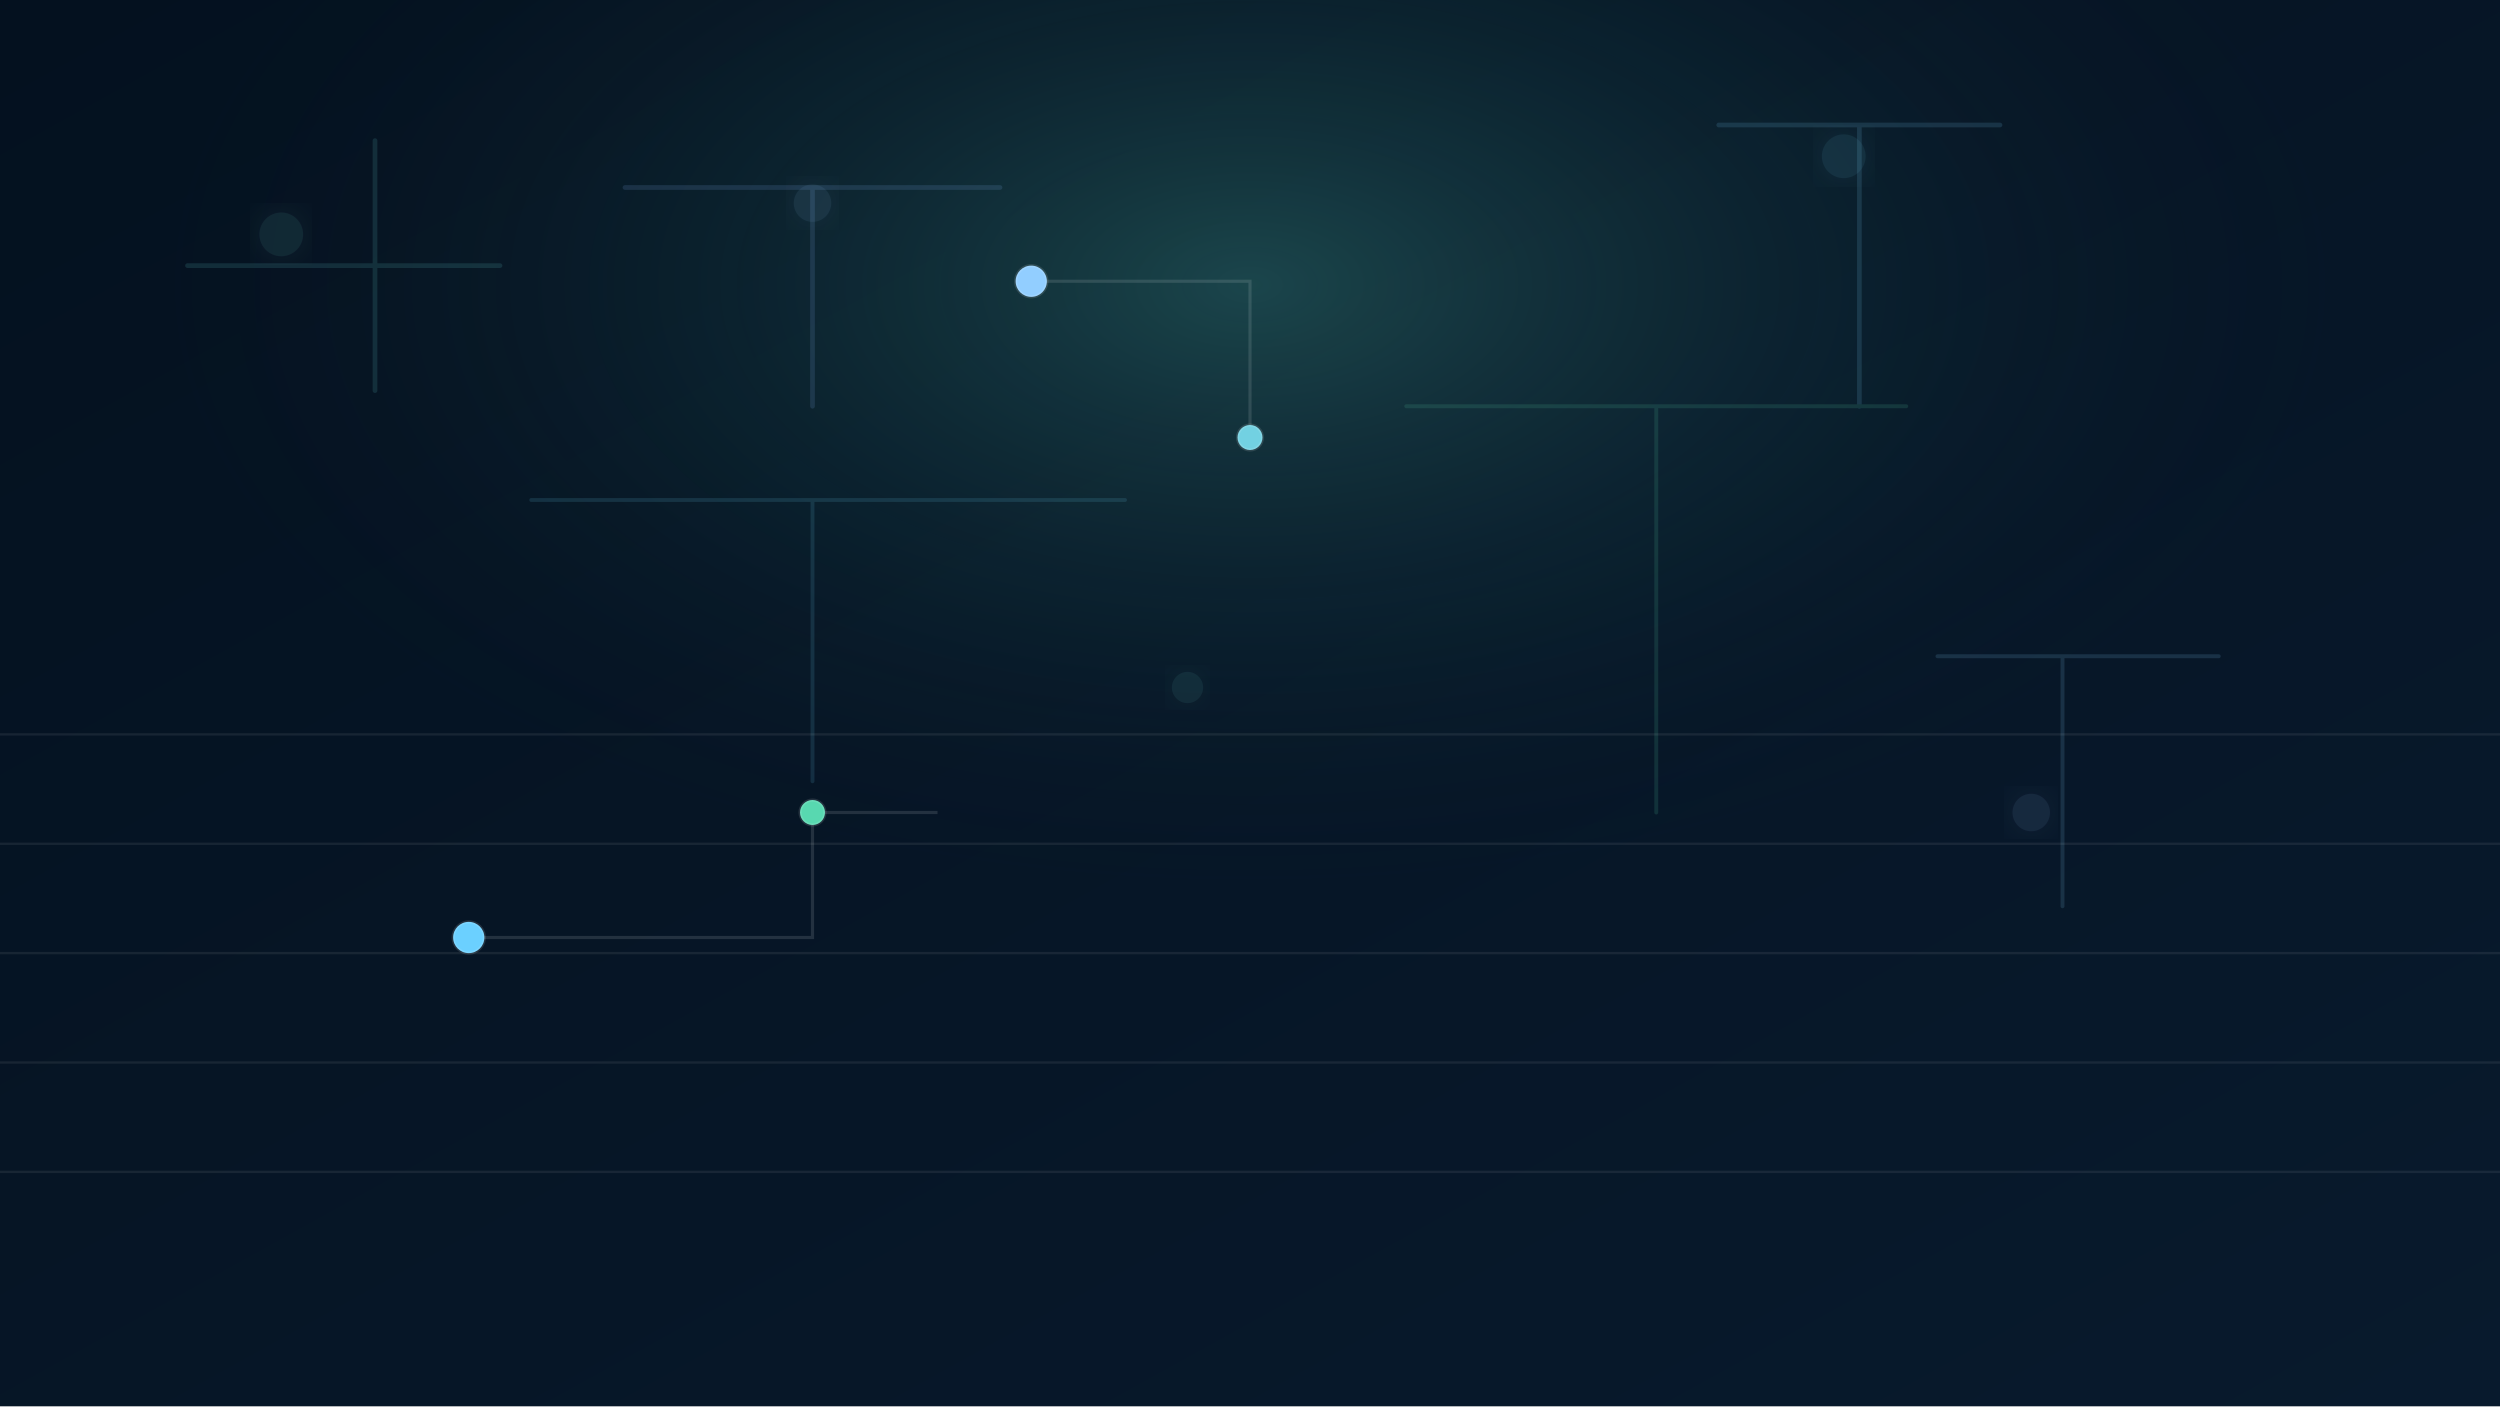
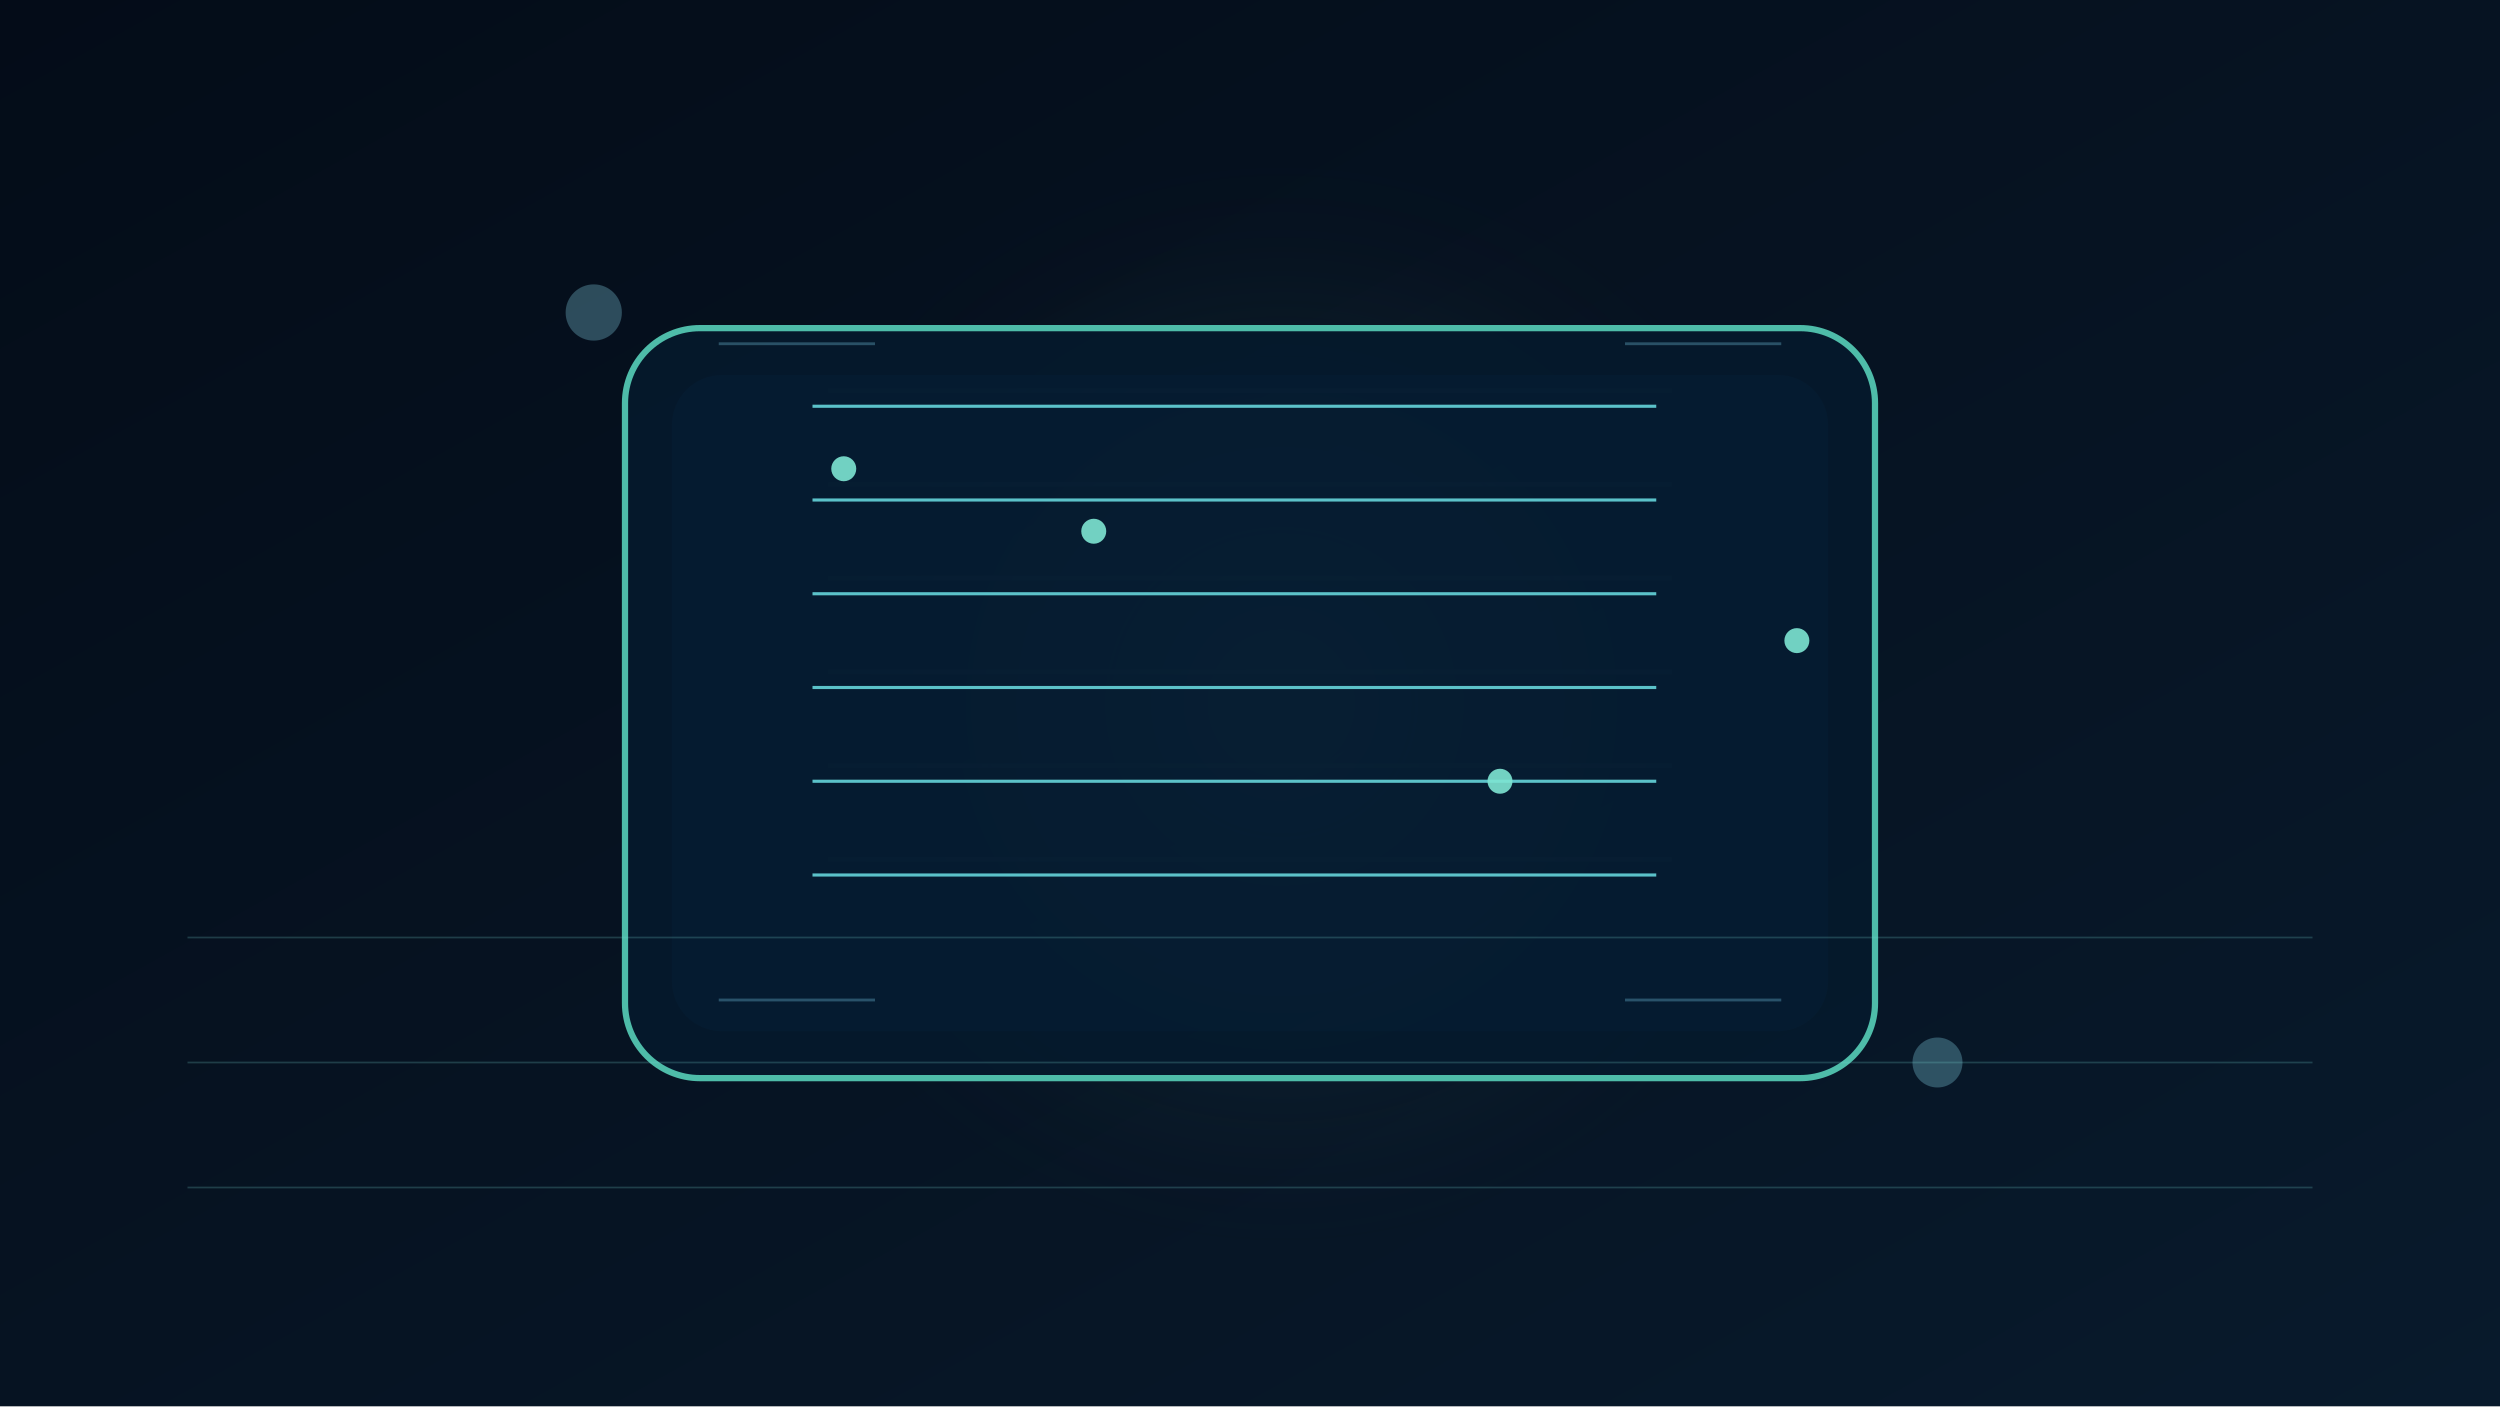
<svg xmlns="http://www.w3.org/2000/svg" viewBox="0 0 1600 900" preserveAspectRatio="xMidYMid slice">
  <defs>
    <linearGradient id="base" x1="0%" y1="0%" x2="100%" y2="100%">
-       <stop offset="0%" stop-color="#04111f" />
-       <stop offset="100%" stop-color="#081a2d" />
+       <stop offset="0%" stop-color="#040c18" />
+       <stop offset="100%" stop-color="#081a2c" />
    </linearGradient>
-     <radialGradient id="halo" cx="50%" cy="20%" r="45%">
-       <stop offset="0%" stop-color="#5fe3c8" stop-opacity="0.24" />
-       <stop offset="100%" stop-color="#05111f" stop-opacity="0" />
+     <radialGradient id="chip-glow" cx="50%" cy="50%" r="50%">
+       <stop offset="0%" stop-color="#7fe8d5" stop-opacity="0.28" />
+       <stop offset="100%" stop-color="#040c18" stop-opacity="0" />
    </radialGradient>
-     <filter id="glow" x="-20%" y="-20%" width="140%" height="140%">
-       <feGaussianBlur stdDeviation="12" result="blur" />
-       <feMerge>
-         <feMergeNode in="blur" />
-         <feMergeNode in="SourceGraphic" />
-       </feMerge>
-     </filter>
+     <linearGradient id="trace" x1="0%" y1="0%" x2="100%" y2="100%">
+       <stop offset="0%" stop-color="#5ed1b9" stop-opacity="0.75" />
+       <stop offset="100%" stop-color="#84c8ff" stop-opacity="0.75" />
+     </linearGradient>
  </defs>
  <rect width="1600" height="900" fill="url(#base)" />
-   <rect width="1600" height="900" fill="url(#halo)" />
-   <g opacity="0.14">
-     <path d="M120 170h200m-80-80v160" stroke="#67d4d5" stroke-width="3" stroke-linecap="round" />
-     <path d="M400 120h240M520 120v140" stroke="#8ab7ff" stroke-width="3" stroke-linecap="round" />
-     <path d="M1100 80h180M1190 80v180" stroke="#7bd2ff" stroke-width="3" stroke-linecap="round" />
-     <path d="M340 320h380M520 320v180" stroke="#66c9ee" stroke-width="2.5" stroke-linecap="round" />
-     <path d="M900 260h320M1060 260v260" stroke="#55d3a4" stroke-width="2.5" stroke-linecap="round" />
-     <path d="M1240 420h180M1320 420v160" stroke="#88d4ff" stroke-width="2.5" stroke-linecap="round" />
+   <circle cx="820" cy="450" r="360" fill="url(#chip-glow)" />
+   <g opacity="0.18" fill="none" stroke="#7cd4c3" stroke-width="3">
+     <path d="M530 250h540" />
+     <path d="M530 310h540" />
+     <path d="M530 370h540" />
+     <path d="M530 430h540" />
+     <path d="M530 490h540" />
+     <path d="M530 550h540" />
  </g>
-   <g opacity="0.1">
-     <circle cx="180" cy="150" r="14" fill="#7ef0d6" filter="url(#glow)" />
-     <circle cx="520" cy="130" r="12" fill="#94c8ff" filter="url(#glow)" />
-     <circle cx="1180" cy="100" r="14" fill="#7be0ff" filter="url(#glow)" />
-     <circle cx="760" cy="440" r="10" fill="#6cd6c4" filter="url(#glow)" />
-     <circle cx="1300" cy="520" r="12" fill="#a1c8ff" filter="url(#glow)" />
+   <rect x="400" y="210" width="800" height="480" rx="48" fill="rgba(5, 26, 45, 0.88)" stroke="#4ebca9" stroke-width="4" />
+   <rect x="430" y="240" width="740" height="420" rx="32" fill="rgba(6, 30, 52, 0.54)" />
+   <g opacity="0.9">
+     <path d="M520 260h540" stroke="#65d4d9" stroke-width="2" />
+     <path d="M520 320h540" stroke="#65d4d9" stroke-width="2" />
+     <path d="M520 380h540" stroke="#65d4d9" stroke-width="2" />
+     <path d="M520 440h540" stroke="#65d4d9" stroke-width="2" />
+     <path d="M520 500h540" stroke="#65d4d9" stroke-width="2" />
+     <path d="M520 560h540" stroke="#65d4d9" stroke-width="2" />
  </g>
-   <g fill="none" stroke="#ffffff" stroke-opacity="0.08" stroke-width="1.5" opacity="0.9">
-     <path d="M0 750h1600" />
-     <path d="M0 680h1600" />
-     <path d="M0 610h1600" />
-     <path d="M0 540h1600" />
-     <path d="M0 470h1600" />
+   <g fill="none" stroke="url(#trace)" stroke-width="2.5" opacity="0.72">
+     <path d="M520 260v420" />
+     <path d="M640 260v420" />
+     <path d="M760 260v420" />
+     <path d="M880 260v420" />
+     <path d="M1000 260v420" />
+     <path d="M1120 260v420" />
  </g>
-   <g stroke="#ffffff" stroke-opacity="0.12" stroke-width="2" fill="none">
-     <path d="M300 600h220v-80h80" />
-     <circle cx="300" cy="600" r="10" fill="#6bd0ff" />
-     <circle cx="520" cy="520" r="8" fill="#58d8b0" />
-     <path d="M660 180h140v100" />
-     <circle cx="660" cy="180" r="10" fill="#92ceff" />
-     <circle cx="800" cy="280" r="8" fill="#72d1e2" />
+   <g fill="#7de4d1" opacity="0.9">
+     <circle cx="540" cy="300" r="8" />
+     <circle cx="700" cy="340" r="8" />
+     <circle cx="960" cy="500" r="8" />
+     <circle cx="1150" cy="410" r="8" />
+   </g>
+   <g fill="none" stroke="#86e3ff" stroke-width="1.8" opacity="0.28">
+     <path d="M460 220h100" />
+     <path d="M460 640h100" />
+     <path d="M1040 220h100" />
+     <path d="M1040 640h100" />
+   </g>
+   <g fill="#92e9ff" opacity="0.28">
+     <circle cx="380" cy="200" r="18" />
+     <circle cx="1240" cy="680" r="16" />
+   </g>
+   <g fill="none" stroke="#78d8d2" stroke-width="1.1" opacity="0.22">
+     <path d="M120 760h1360" />
+     <path d="M120 680h1360" />
+     <path d="M120 600h1360" />
  </g>
</svg>
